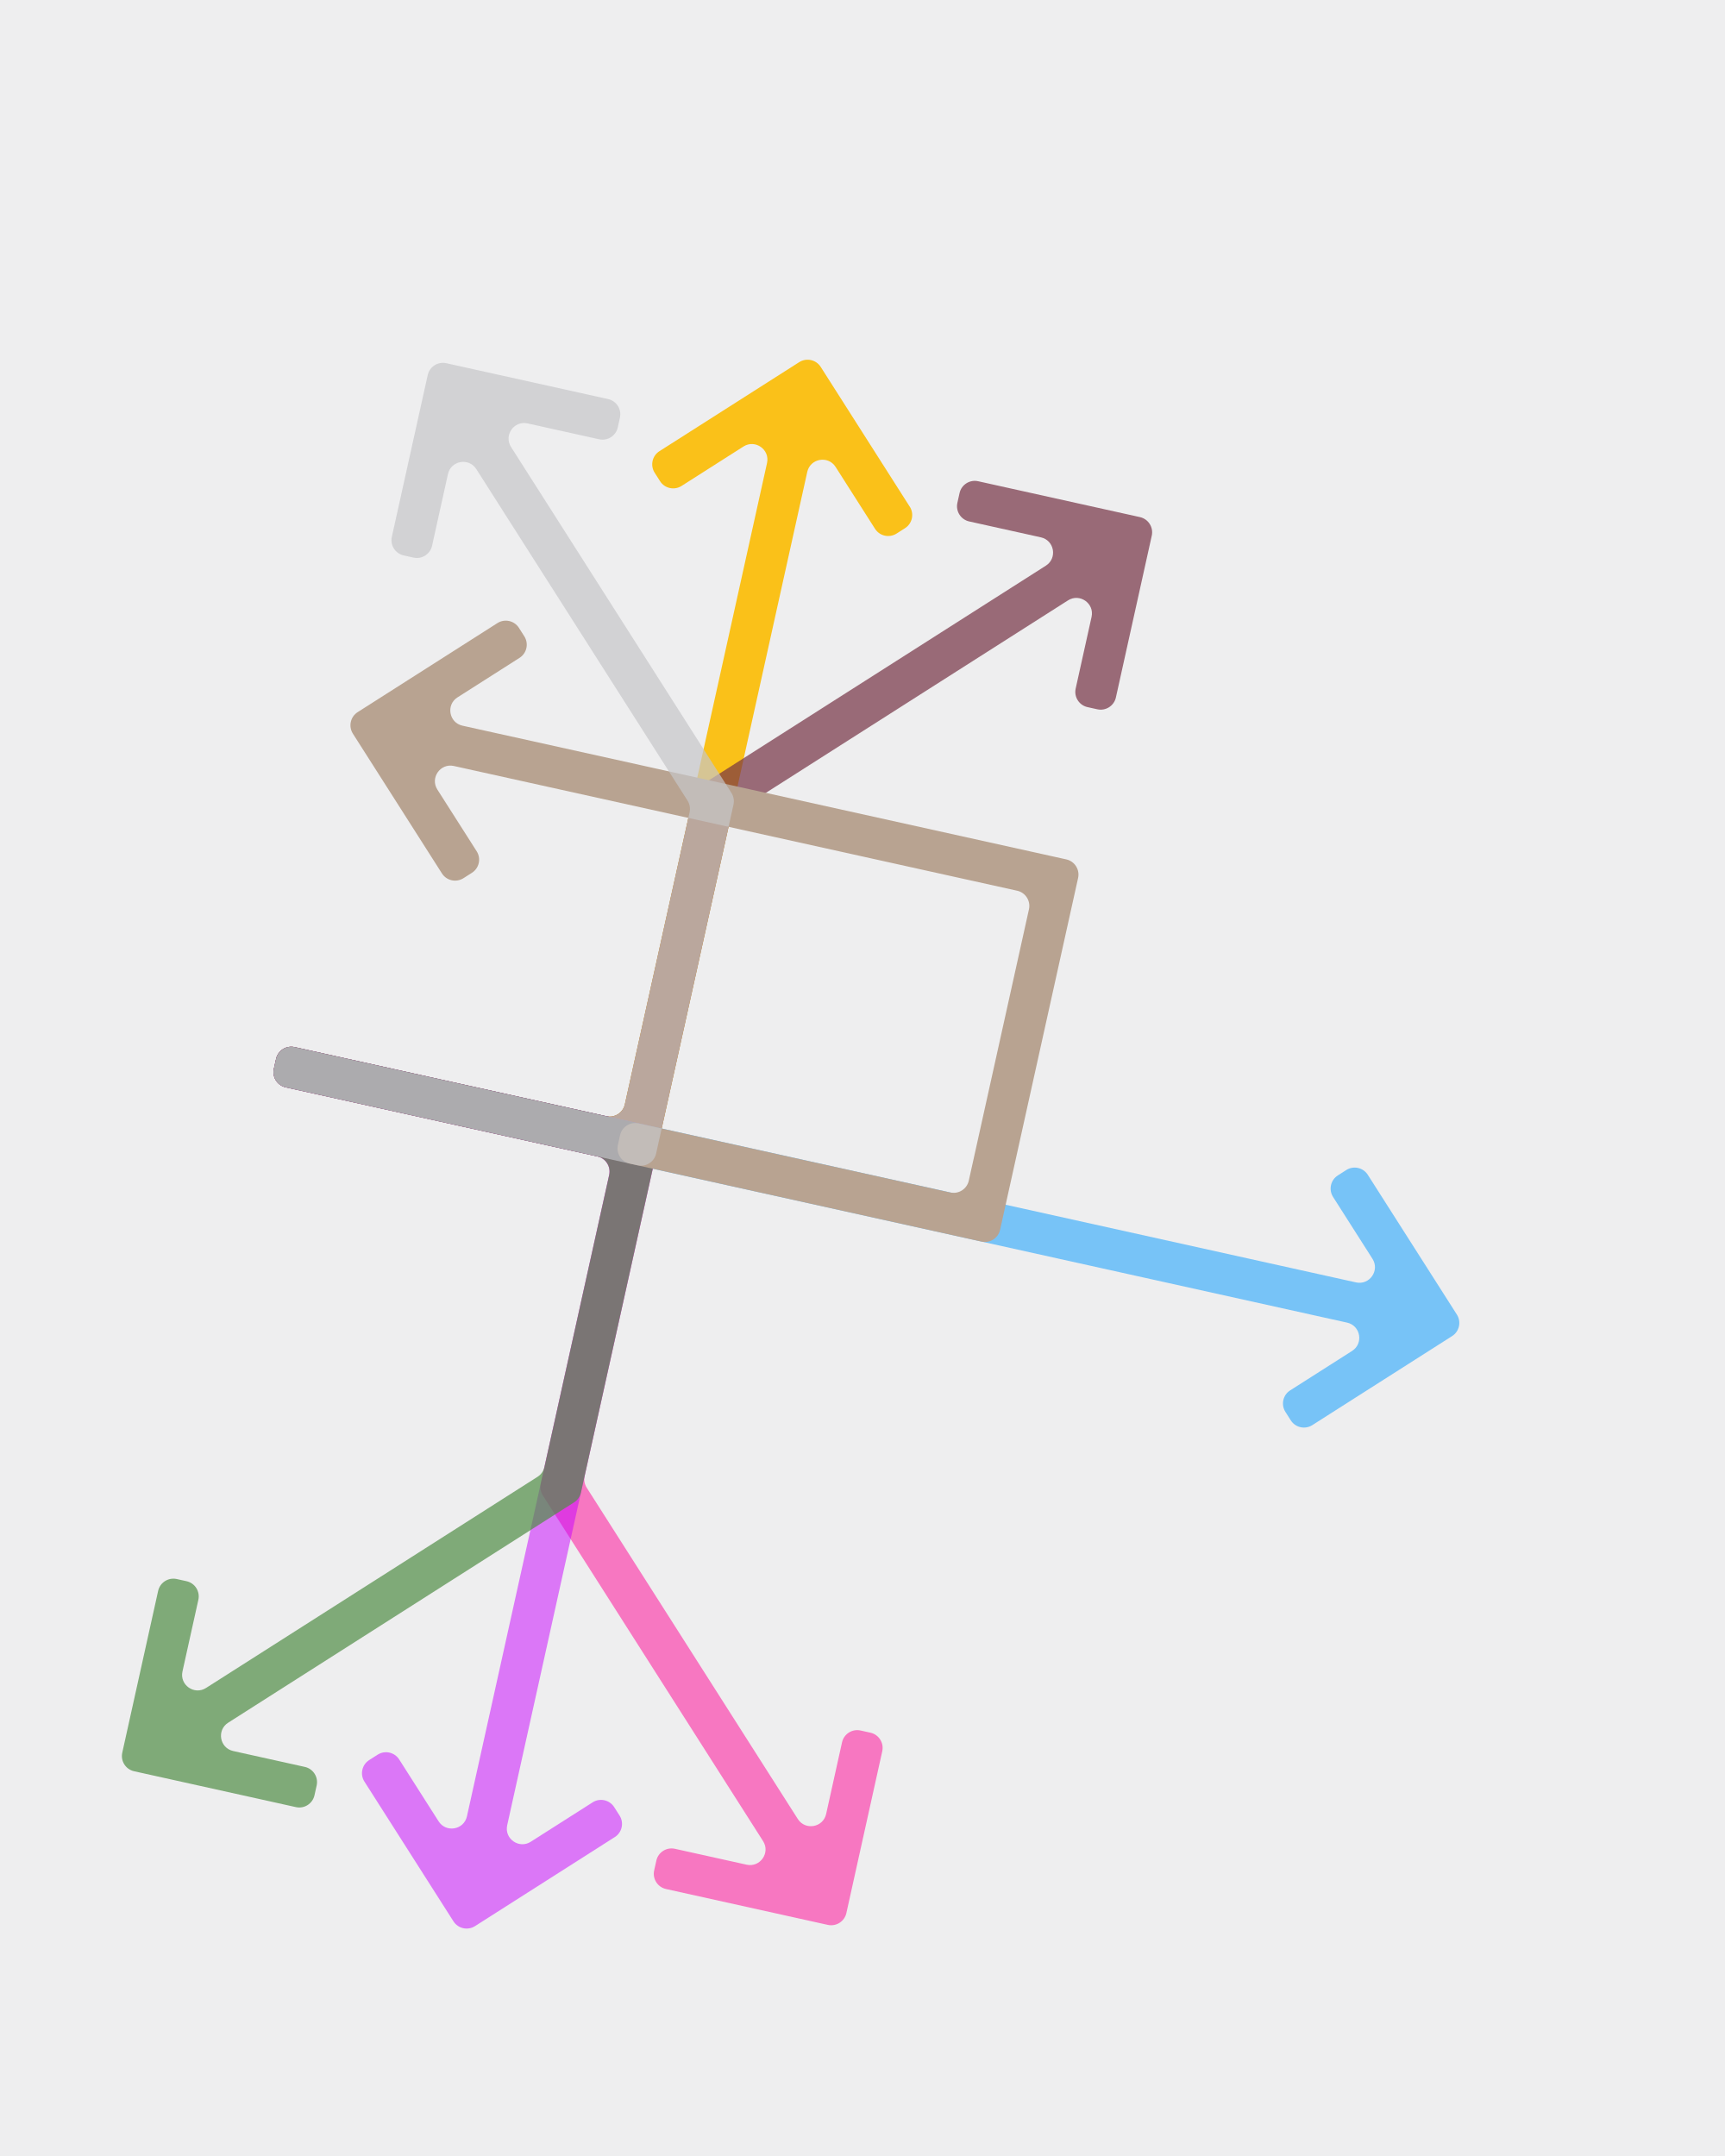
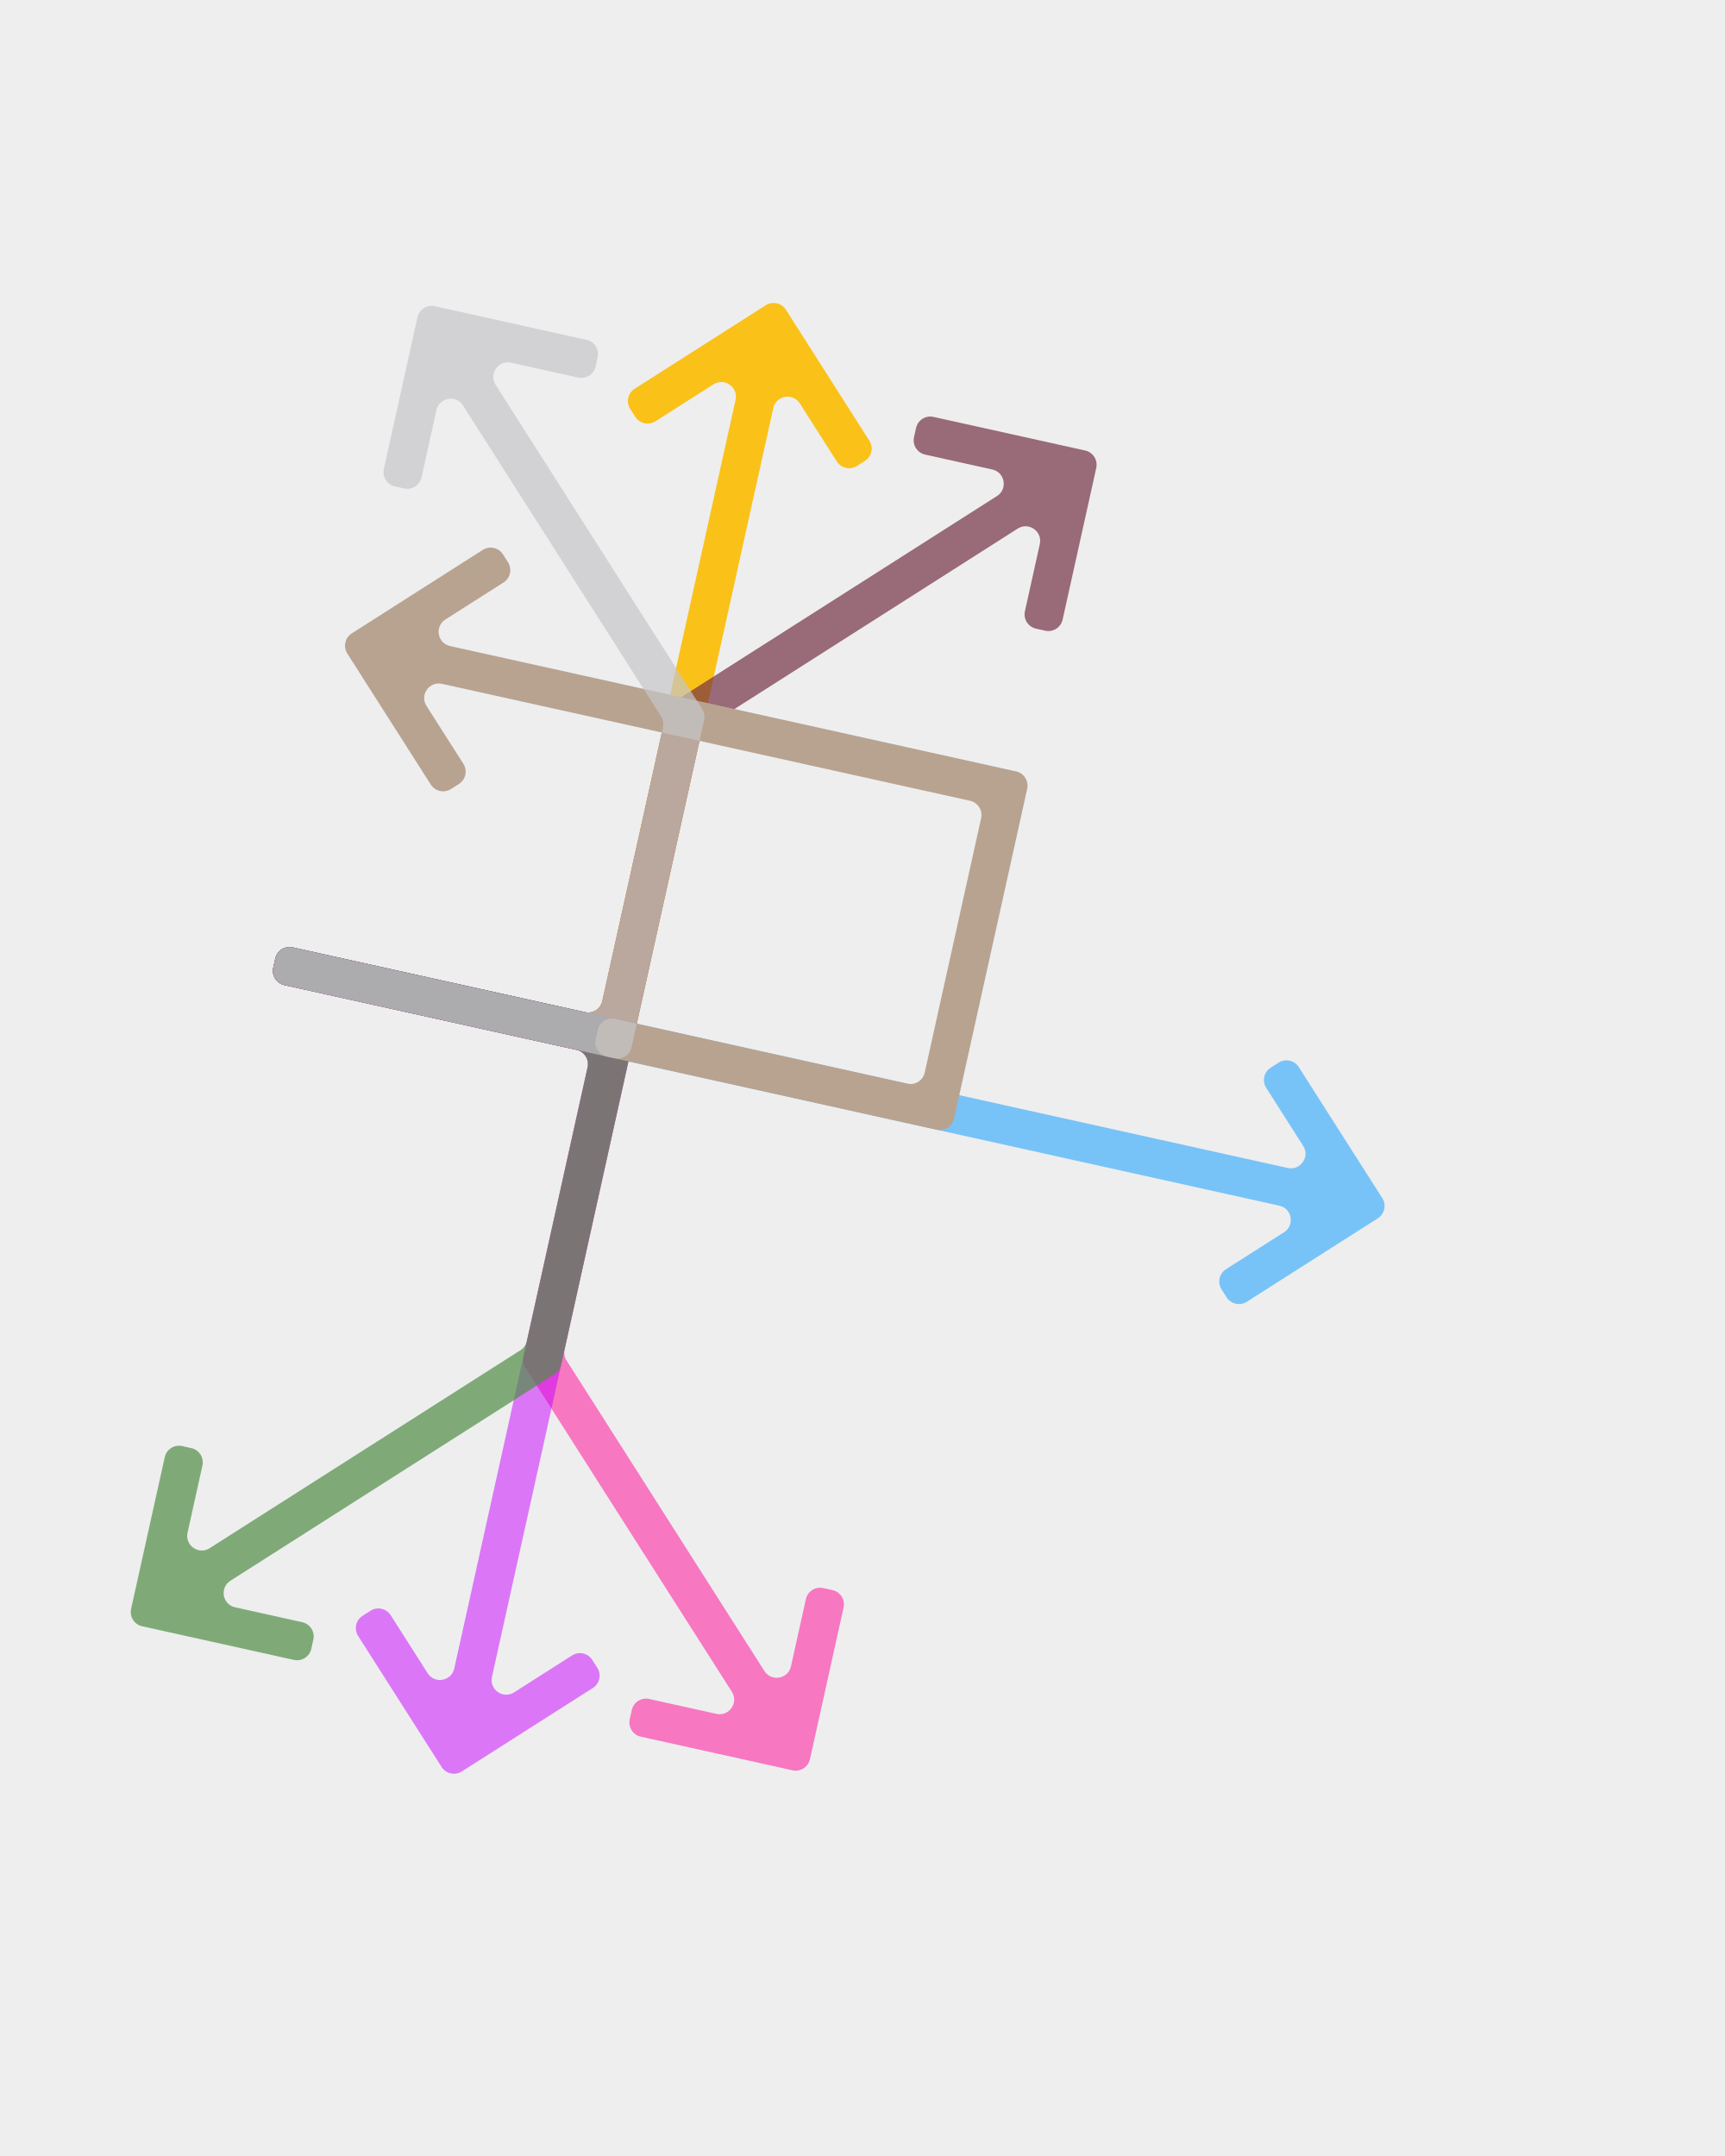
<svg xmlns="http://www.w3.org/2000/svg" viewBox="0 140 402 502.5">
  <rect x="0" y="140" width="402" height="502.5" fill="#EEEEEF" />
-   <g transform="rotate(12.5 150 407)">
-     <g data-arrow-source="6" transform="translate(62 407) scale(.64) translate(0 -292.46)">
+   <g transform="rotate(12.5 143 382)">
+     <g data-arrow-source="6" transform="translate(62 382) scale(.6) translate(0 -292.46)">
      <path d="M181.74,44.34L139.07,1.66c-2.21-2.21-5.8-2.21-8.02,0l-42.68,42.68c-2.21,2.21-2.21,5.8,0,8.02l2.59,2.59c2.21,2.21,5.8,2.21,8.02,0l18.9-18.9c3.57-3.57,9.68-1.04,9.68,4.01v239.24c0,3.13-2.54,5.67-5.67,5.67H5.67C2.54,284.96,0,287.5,0,290.63v3.66C0,297.42,2.54,299.96,5.67,299.96h131.22c3.13,0,5.67-2.54,5.67-5.67V40.05c0-5.05,6.11-7.58,9.68-4.01l18.9,18.9c2.21,2.21,5.8,2.21,8.02,0l2.59-2.59c2.21-2.21,2.21-5.8,0-8.02Z" transform="" fill="#FAC119" fill-opacity="1" />
    </g>
-     <g data-arrow-source="1" transform="translate(62 407) scale(.64) translate(0 -262.56)">
+     <g data-arrow-source="1" transform="translate(62 382) scale(.6) translate(0 -262.56)">
      <path d="M198.37,5.67v3.66c0,3.13,2.54,5.67,5.67,5.67h26.73c5.05,0,7.58,6.11,4.01,9.68l-105.55,105.55c-1.06,1.06-1.66,2.51-1.66,4.01v115.15c0,3.13-2.54,5.67-5.67,5.67H5.67c-3.13,0-5.67,2.54-5.67,5.67v3.66c0,3.13,2.54,5.67,5.67,5.67h131.22c3.13,0,5.67-2.54,5.67-5.67v-123.94c0-1.5.6-2.95,1.66-4.01l101.16-101.16c3.57-3.57,9.68-1.04,9.68,4.01v26.73c0,3.13,2.54,5.67,5.67,5.67h3.66c3.13,0,5.67-2.54,5.67-5.67V5.67c0-3.13-2.54-5.67-5.67-5.67h-60.35c-3.13,0-5.67,2.54-5.67,5.67Z" transform="" fill="#753245" fill-opacity="0.7" />
    </g>
-     <g data-arrow-source="7" transform="translate(62 407) scale(.64) translate(0 -48.345)">
+     <g data-arrow-source="7" transform="translate(62 382) scale(.6) translate(0 -48.345)">
      <path d="M389.22,1.66l-2.59,2.59c-2.21,2.21-2.21,5.8,0,8.02l18.9,18.9c3.57,3.57,1.04,9.68-4.01,9.68H5.67c-3.13,0-5.67,2.54-5.67,5.67v3.66c0,3.13,2.54,5.67,5.67,5.67h395.85c5.05,0,7.58,6.11,4.01,9.68l-18.9,18.9c-2.21,2.21-2.21,5.8,0,8.02l2.59,2.59c2.21,2.21,5.8,2.21,8.02,0l42.68-42.68c2.21-2.21,2.21-5.8,0-8.02L397.23,1.66c-2.21-2.21-5.8-2.21-8.02,0Z" transform="" fill="#0099FF" fill-opacity="0.5" />
    </g>
-     <g data-arrow-source="2" transform="translate(62 407) scale(.64) translate(0 -7.5)">
+     <g data-arrow-source="2" transform="translate(62 382) scale(.6) translate(0 -7.5)">
      <path d="M198.37,264.39v-3.66c0-3.13,2.54-5.67,5.67-5.67h26.73c5.05,0,7.58-6.11,4.01-9.68l-105.55-105.55c-1.06-1.06-1.66-2.51-1.66-4.01V20.67c0-3.13-2.54-5.67-5.67-5.67H5.67c-3.13,0-5.67-2.54-5.67-5.67v-3.66C0,2.54,2.54,0,5.67,0h131.22c3.13,0,5.67,2.54,5.67,5.67v123.94c0,1.5.6,2.95,1.66,4.01l101.16,101.16c3.57,3.57,9.68,1.04,9.68-4.01v-26.73c0-3.13,2.54-5.67,5.67-5.67h3.66c3.13,0,5.67,2.54,5.67,5.67v60.35c0,3.13-2.54,5.67-5.67,5.67h-60.35c-3.13,0-5.67-2.54-5.67-5.67Z" transform="" fill="#FF0095" fill-opacity="0.5" />
    </g>
-     <g data-arrow-source="5" transform="translate(62 407) scale(.64) translate(0 -7.5)">
+     <g data-arrow-source="5" transform="translate(62 382) scale(.6) translate(0 -7.5)">
      <path d="M181.74,255.63l-42.68,42.68c-2.21,2.21-5.8,2.21-8.02,0l-42.68-42.68c-2.21-2.21-2.21-5.8,0-8.02l2.59-2.59c2.21-2.21,5.8-2.21,8.02,0l18.9,18.9c3.57,3.57,9.68,1.04,9.68-4.01V20.67c0-3.13-2.54-5.67-5.67-5.67H5.67c-3.13,0-5.67-2.54-5.67-5.67v-3.66C0,2.54,2.54,0,5.67,0h131.22c3.13,0,5.67,2.54,5.67,5.67v254.24c0,5.05,6.11,7.58,9.68,4.01l18.9-18.9c2.21-2.21,5.8-2.21,8.02,0l2.59,2.59c2.21,2.21,2.21,5.8,0,8.02Z" transform="" fill="#C800FF" fill-opacity="0.5" />
    </g>
-     <g data-arrow-source="3" transform="translate(62 407) scale(.64) translate(0 -7.5)">
+     <g data-arrow-source="3" transform="translate(62 382) scale(.6) translate(0 -7.5)">
      <path d="M0,66.02V5.67C0,2.54,2.54,0,5.67,0h60.35c3.13,0,5.67,2.54,5.67,5.67v3.66c0,3.13-2.54,5.67-5.67,5.67h-26.72c-5.05,0-7.58,6.11-4.01,9.68l105.61,105.61c1.06,1.06,1.66,2.51,1.66,4.01v130.15c0,3.13-2.54,5.67-5.67,5.67H5.67c-3.13,0-5.67-2.54-5.67-5.67v-3.66c0-3.13,2.54-5.67,5.67-5.67h116.22c3.13,0,5.67-2.54,5.67-5.67v-108.94c0-1.5-.6-2.95-1.66-4.01L24.68,35.28c-3.57-3.57-9.68-1.04-9.68,4.01v26.74c0,3.13-2.54,5.67-5.67,5.67h-3.66C2.54,71.69,0,69.15,0,66.02Z" transform="translate(0 270.11) scale(1 -1)" fill="#508D47" fill-opacity="0.7" />
    </g>
-     <g data-arrow-source="8" transform="translate(62 407) scale(.64) translate(0 -175.9)">
+     <g data-arrow-source="8" transform="translate(62 382) scale(.6) translate(0 -175.9)">
      <path d="M35.99,31.22l18.95-18.95c2.21-2.21,2.21-5.8,0-8.02l-2.59-2.59c-2.21-2.21-5.8-2.21-8.02,0L1.66,44.34c-2.21,2.21-2.21,5.8,0,8.02l42.68,42.68c2.21,2.21,5.8,2.21,8.02,0l2.59-2.59c2.21-2.21,2.21-5.8,0-8.02l-18.85-18.85c-3.57-3.57-1.04-9.68,4.01-9.68l210.07-.05c3.13,0,5.67,2.54,5.67,5.67v101.22c0,3.13-2.54,5.67-5.67,5.67h-116.22c-3.13,0-5.67,2.54-5.67,5.67v3.66c0,3.13,2.54,5.67,5.67,5.67h131.22c3.13,0,5.67-2.54,5.67-5.67V46.51c0-3.13-2.54-5.67-5.67-5.67l-225.18.05c-5.05,0-7.58-6.11-4.01-9.68Z" transform="" fill="#B8A391" fill-opacity="1" />
    </g>
-     <g data-arrow-source="4" transform="translate(62 407) scale(.64) translate(0 -262.61)">
+     <g data-arrow-source="4" transform="translate(62 382) scale(.6) translate(0 -262.61)">
      <path d="M0,66.02V5.67C0,2.54,2.54,0,5.67,0h60.35c3.13,0,5.67,2.54,5.67,5.67v3.66c0,3.13-2.54,5.67-5.67,5.67h-26.72c-5.05,0-7.58,6.11-4.01,9.68l105.61,105.61c1.06,1.06,1.66,2.51,1.66,4.01v130.15c0,3.13-2.54,5.67-5.67,5.67H5.67c-3.13,0-5.67-2.54-5.67-5.67v-3.66c0-3.13,2.54-5.67,5.67-5.67h116.22c3.13,0,5.67-2.54,5.67-5.67v-108.94c0-1.5-.6-2.95-1.66-4.01L24.68,35.28c-3.57-3.57-9.68-1.04-9.68,4.01v26.74c0,3.13-2.54,5.67-5.67,5.67h-3.66C2.54,71.69,0,69.15,0,66.02Z" transform="" fill="#C6C7C9" fill-opacity="0.7" />
    </g>
  </g>
</svg>
